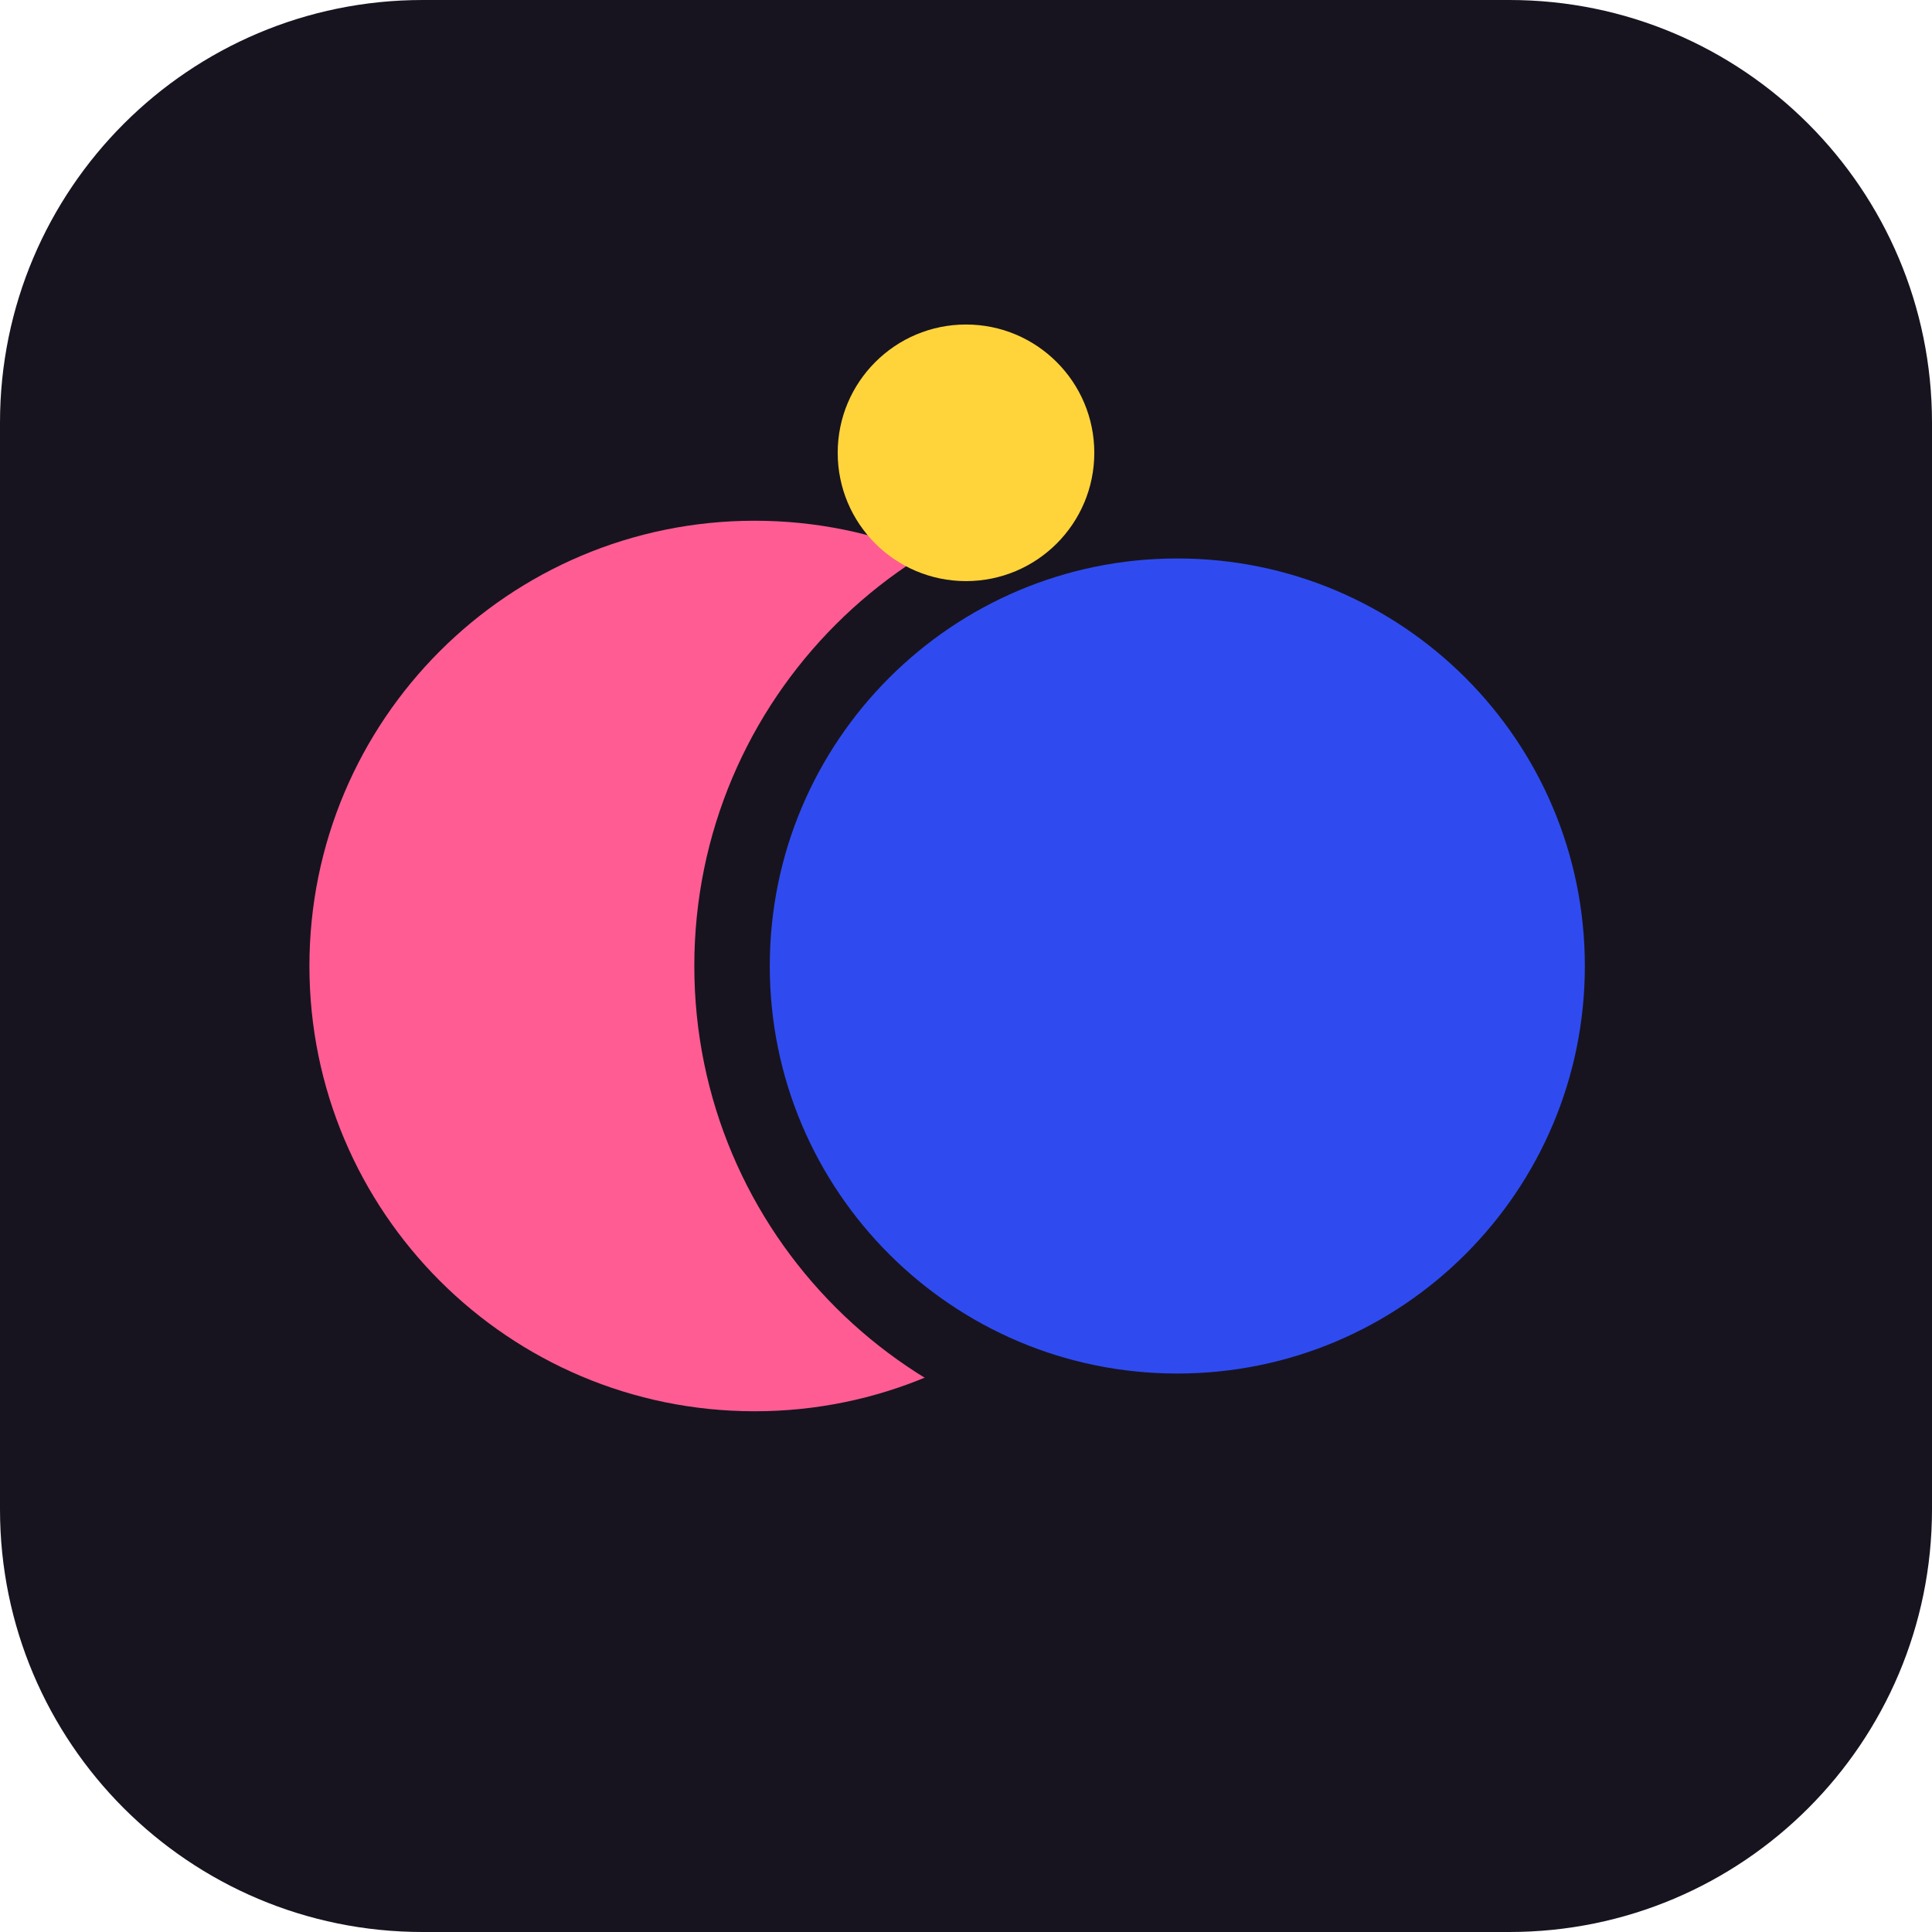
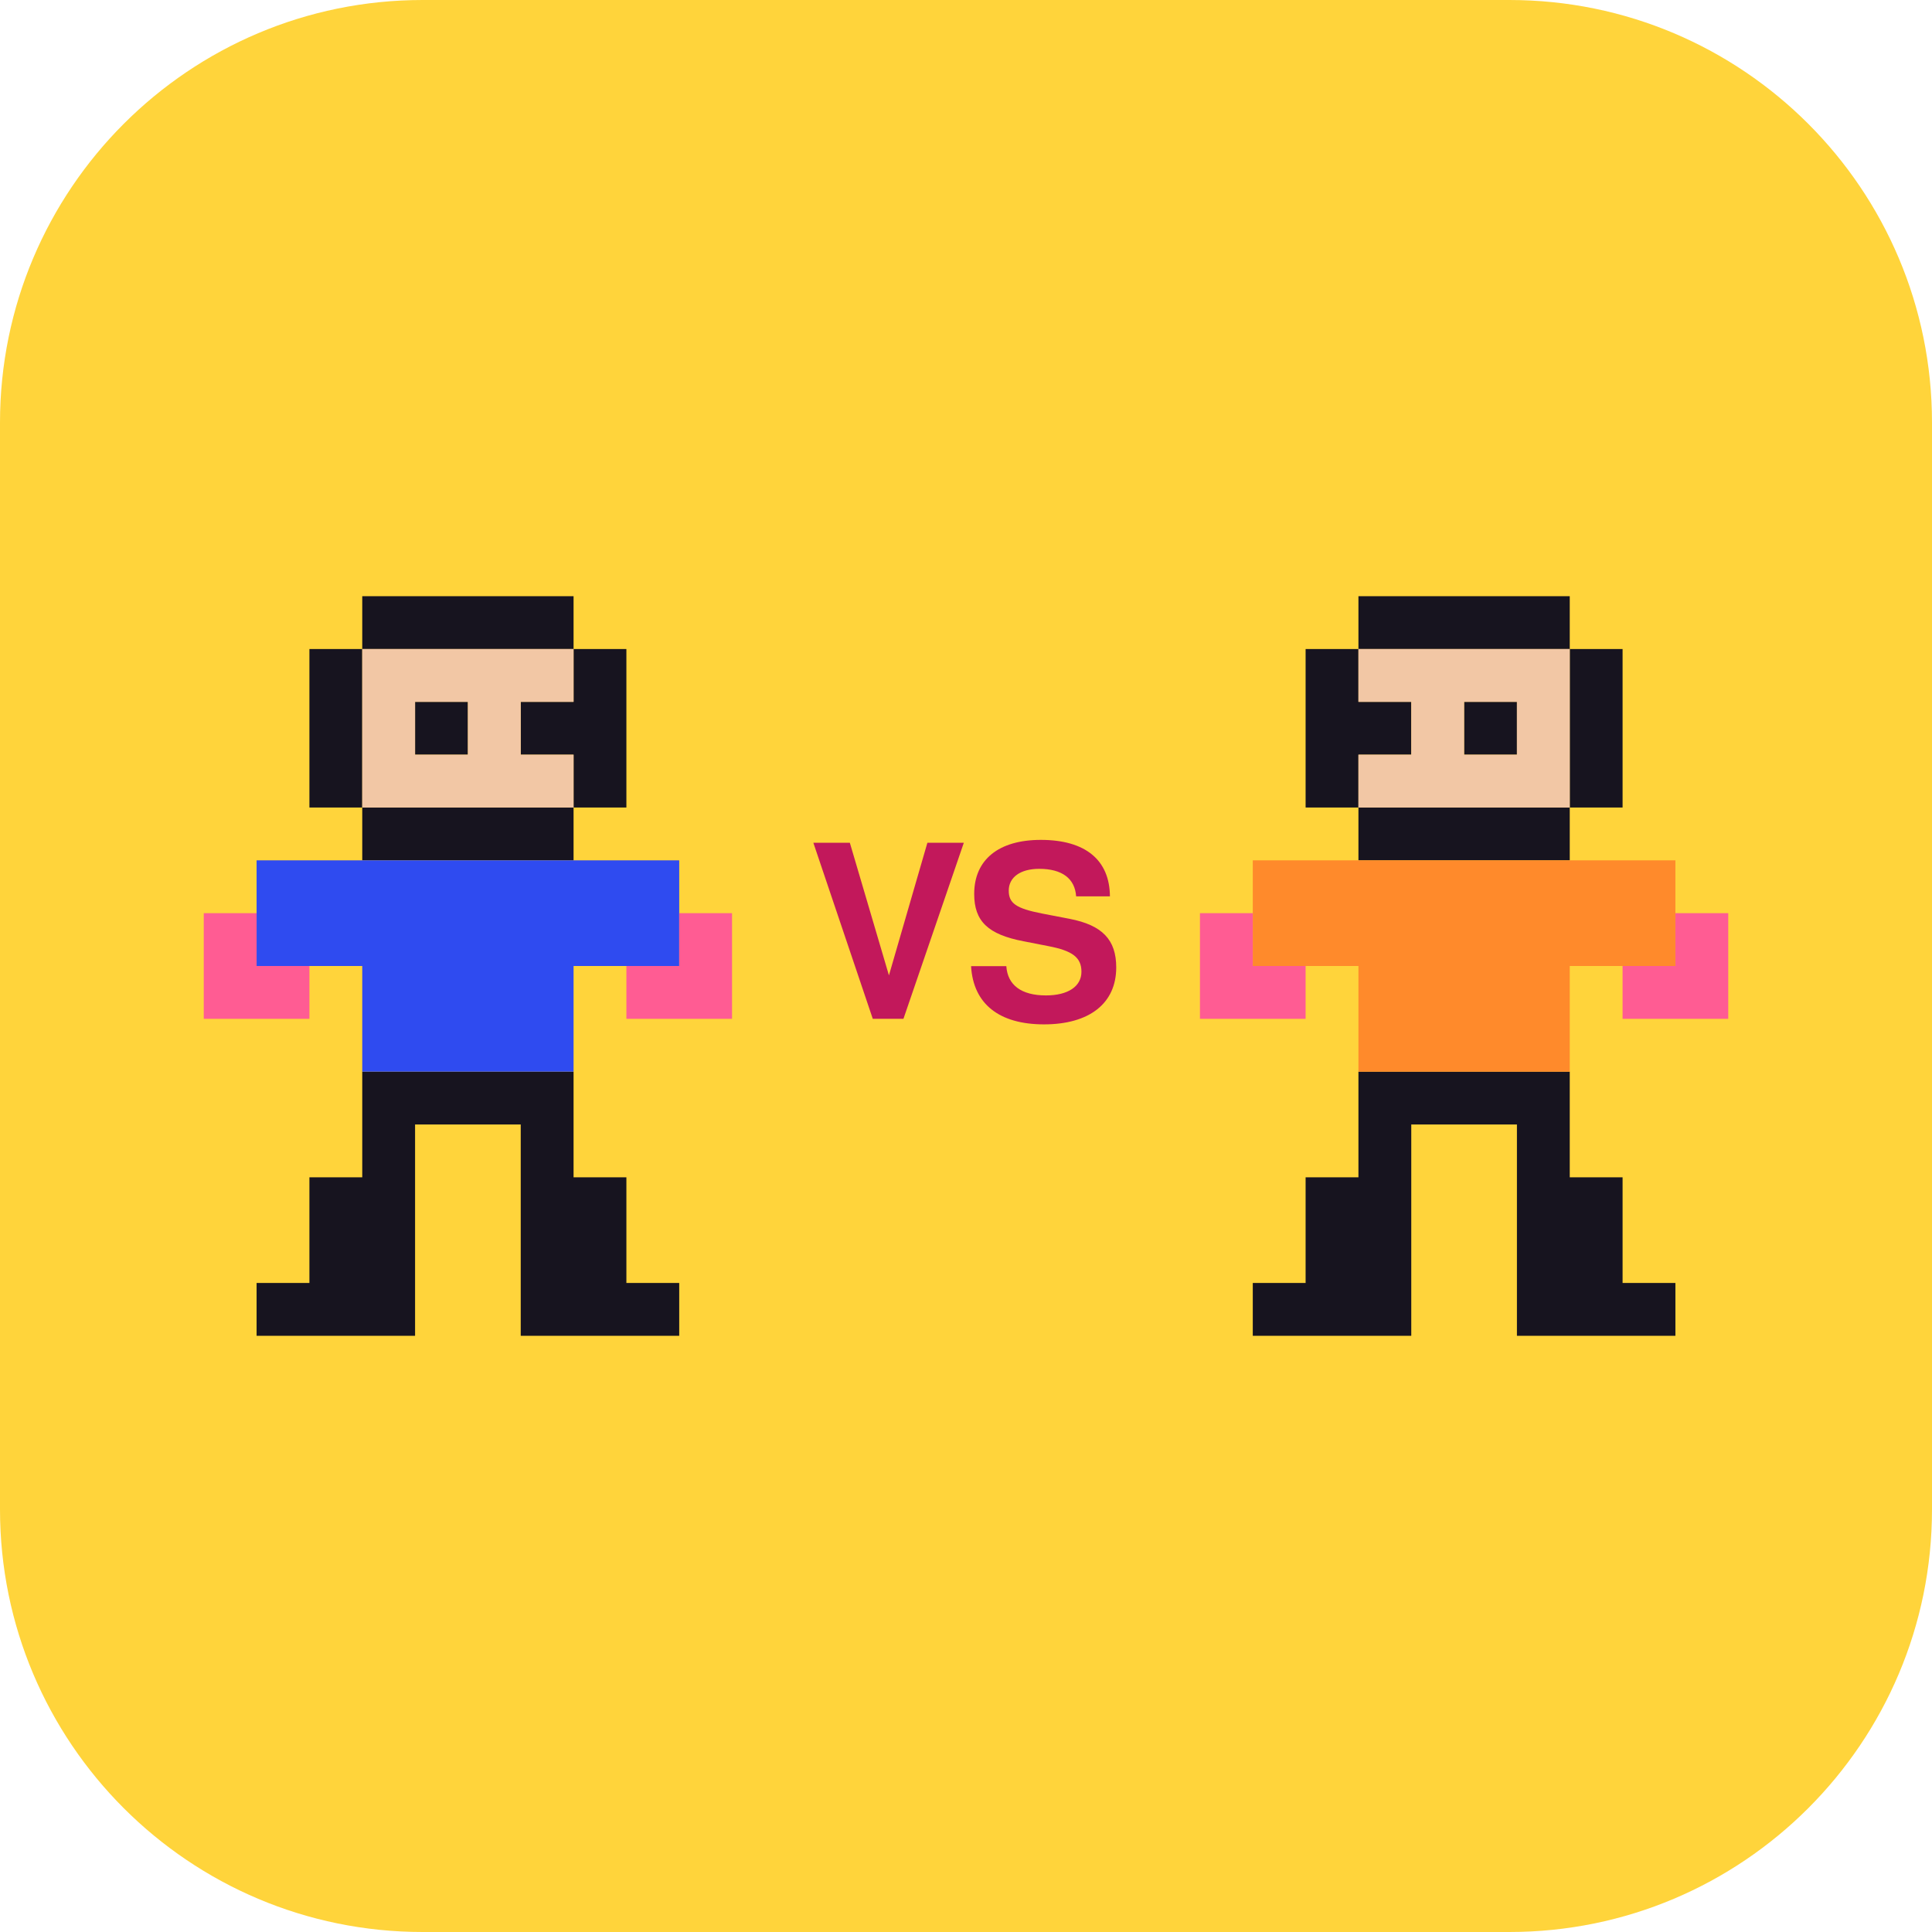
<svg xmlns="http://www.w3.org/2000/svg" viewBox="0 0 512 512">
-   <rect width="512" height="512" rx="112" fill="#17141f" />
-   <circle cx="200" cy="256" r="118" fill="#ff5c93" />
-   <circle cx="312" cy="256" r="118" fill="#2f4bf0" stroke="#17141f" stroke-width="20" />
-   <circle cx="256" cy="120" r="34" fill="#ffd43b" />
+   <rect width="512" height="512" rx="112" fill="#ffd43b" />
+   <path fill="#17141f" d="M96 158h56v14h-56zM82 172h14v14h-14zM152 172h14v14h-14zM82 186h14v14h-14zM110 186h14v14h-14zM138 186h28v14h-28zM82 200h14v14h-14zM152 200h14v14h-14zM96 214h56v14h-56zM96 284h56v14h-56zM96 298h14v14h-14zM138 298h14v14h-14zM82 312h28v14h-28zM138 312h28v14h-28zM82 326h28v14h-28zM138 326h28v14h-28zM68 340h42v14h-42zM138 340h42v14h-42z" />
+   <path fill="#f2c7a5" d="M96 172h56v14h-56zM96 186h14v14h-14zM124 186h14v14h-14zM96 200h56v14h-56z" />
+   <path fill="#2f4bf0" d="M68 228h112v14h-112zM68 242h112v14h-112zM96 256h56v14h-56zM96 270h56v14h-56z" />
+   <path fill="#ff5c93" d="M54 242h14v14h-14zM180 242h14v14h-14zM54 256h28v14h-28zM166 256h28v14h-28z" />
+   <path fill="#17141f" d="M360 158h56v14h-56zM346 172h14v14h-14zM416 172h14v14h-14zM346 186h28v14h-28zM388 186h14v14h-14zM416 186h14v14h-14zM346 200h14v14h-14zM416 200h14v14h-14zM360 214h56v14h-56zM360 284h56v14h-56zM360 298h14v14h-14zM402 298h14v14h-14zM346 312h28v14h-28zM402 312h28v14h-28zM346 326h28v14h-28zM402 326h28v14h-28zM332 340h42v14h-42zM402 340h42v14h-42z" />
+   <path fill="#f2c7a5" d="M360 172h56v14h-56zM374 186h14v14h-14zM402 186h14v14h-14zM360 200h56v14h-56z" />
+   <path fill="#ff8a2b" d="M332 228h112v14h-112zM332 242h112v14h-112zM360 256h56v14h-56zM360 270h56v14h-56z" />
+   <path fill="#ff5c93" d="M318 242h14v14h-14zM444 242h14v14h-14zM318 256h28v14h-28zM430 256h28v14h-28z" />
+   <text x="256" y="270" text-anchor="middle" font-family="Bricolage Grotesque,Arial Black,Helvetica,sans-serif" font-weight="800" font-size="64" fill="#c2185b">VS</text>
</svg>
